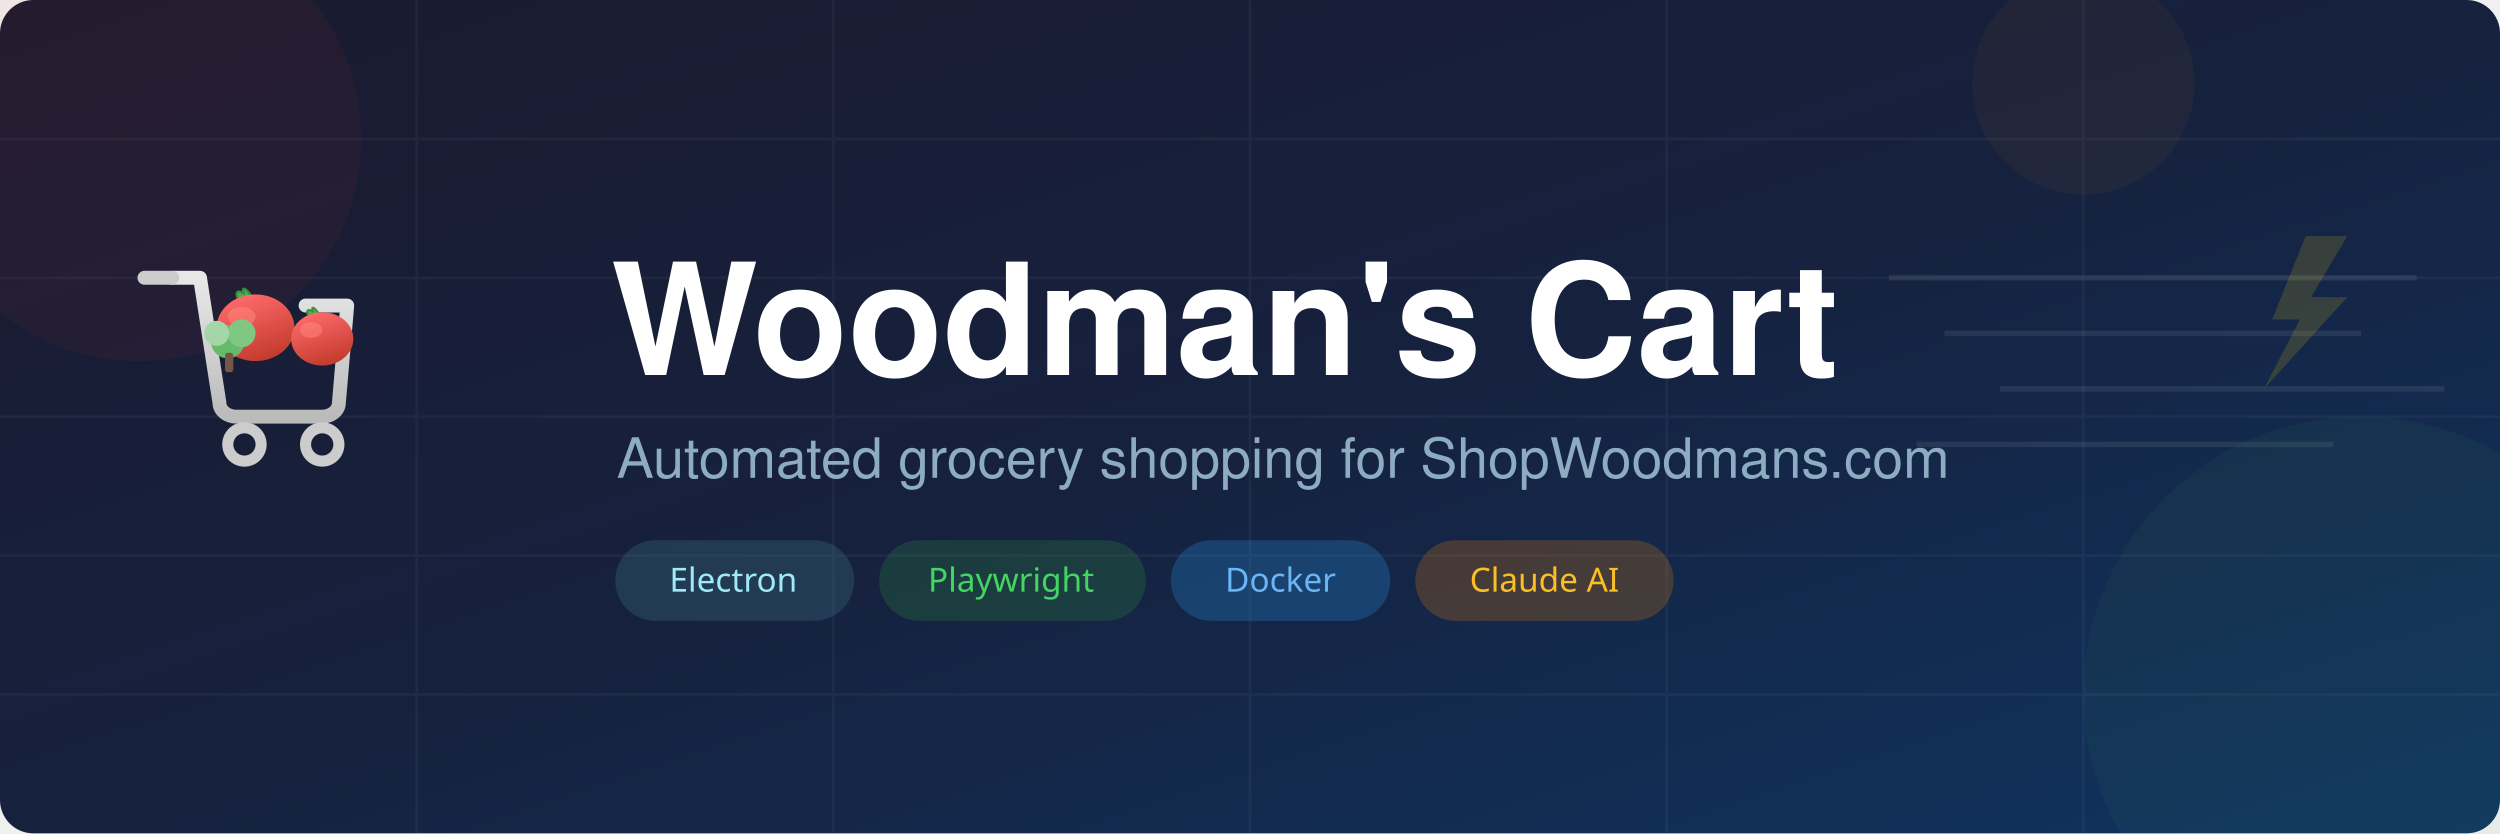
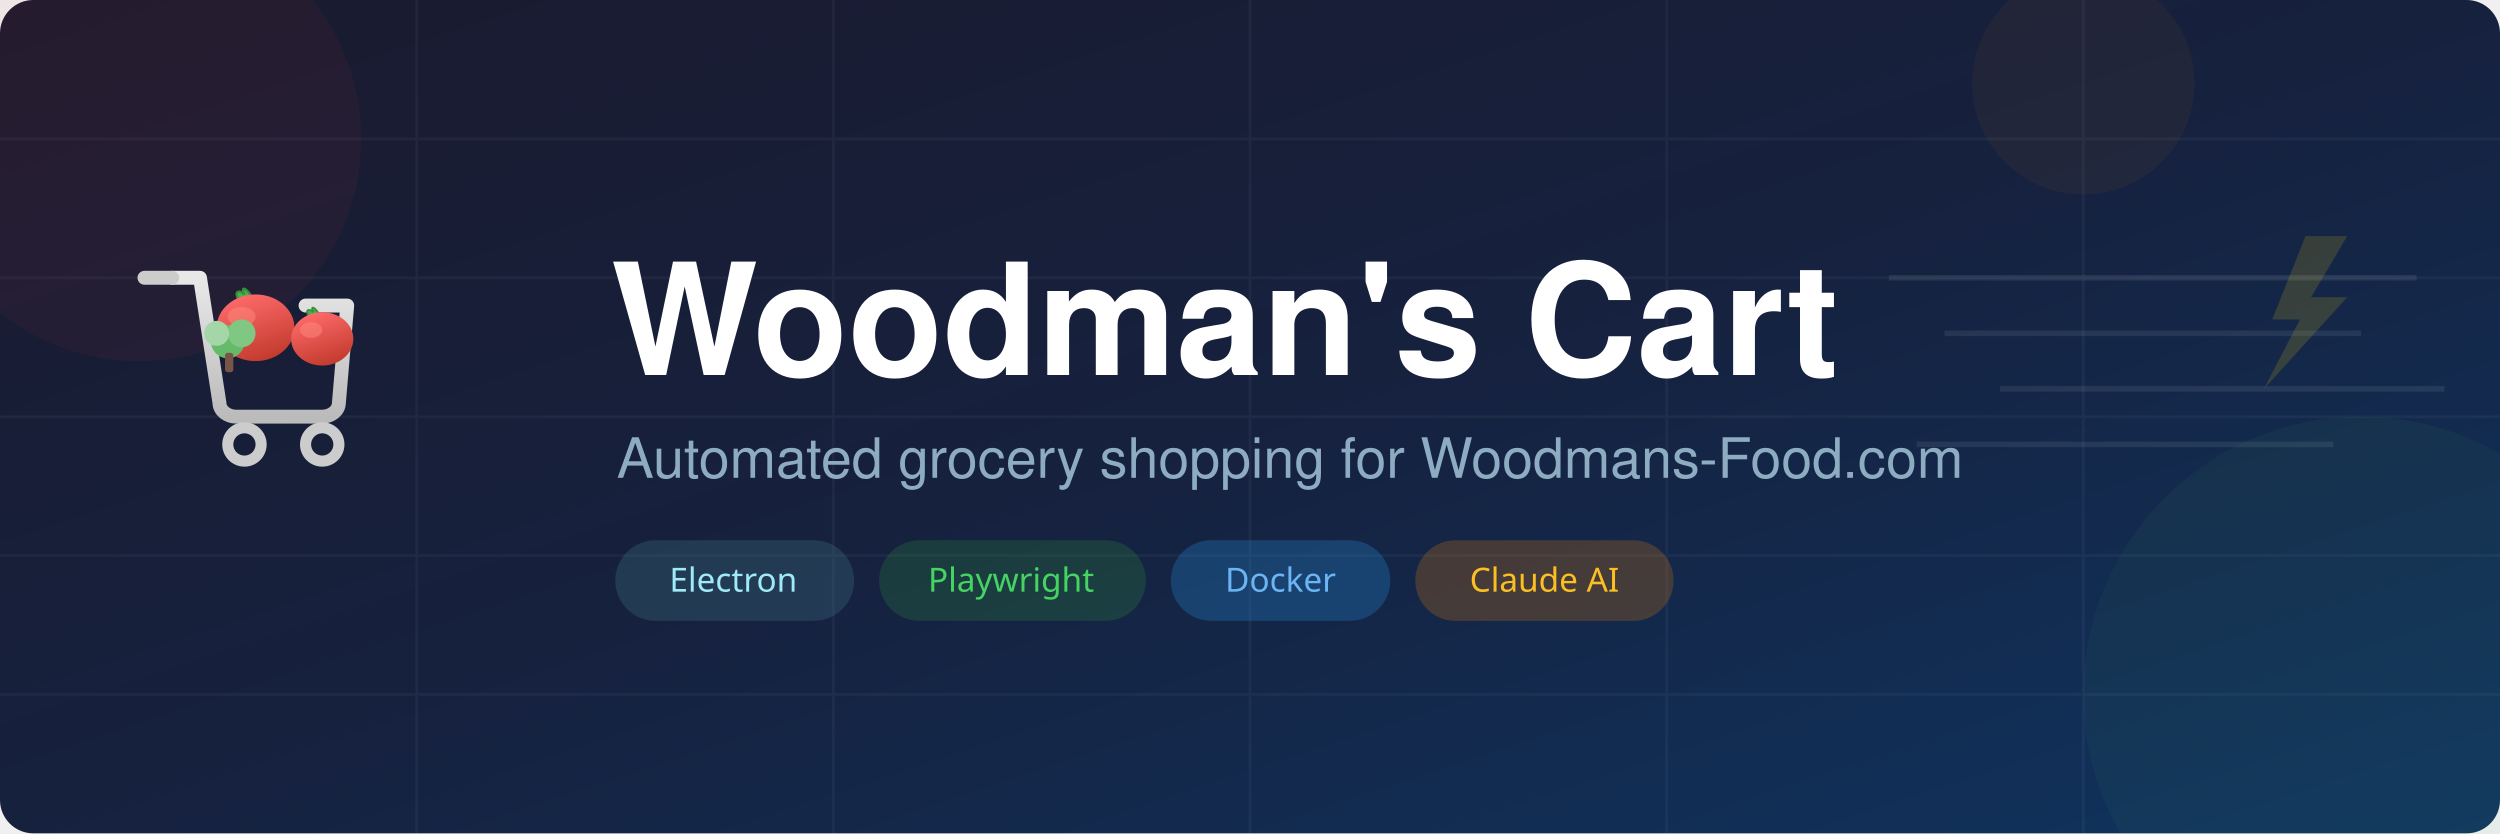
<svg xmlns="http://www.w3.org/2000/svg" viewBox="0 0 900 300">
  <defs>
    <linearGradient id="bg" x1="0%" y1="0%" x2="100%" y2="100%">
      <stop offset="0%" style="stop-color:#1a1a2e" />
      <stop offset="50%" style="stop-color:#16213e" />
      <stop offset="100%" style="stop-color:#0f3460" />
    </linearGradient>
    <linearGradient id="tomato-shine" x1="30%" y1="0%" x2="70%" y2="100%">
      <stop offset="0%" style="stop-color:#ff6b6b" />
      <stop offset="100%" style="stop-color:#c0392b" />
    </linearGradient>
    <linearGradient id="cart-grad" x1="0%" y1="0%" x2="0%" y2="100%">
      <stop offset="0%" style="stop-color:#e8e8e8" />
      <stop offset="100%" style="stop-color:#bbb" />
    </linearGradient>
    <filter id="glow">
      <feGaussianBlur stdDeviation="3" result="blur" />
      <feMerge>
        <feMergeNode in="blur" />
        <feMergeNode in="SourceGraphic" />
      </feMerge>
    </filter>
    <filter id="shadow">
      <feDropShadow dx="0" dy="2" stdDeviation="4" flood-color="#000" flood-opacity="0.3" />
    </filter>
  </defs>
  <rect width="900" height="300" fill="url(#bg)" rx="12" />
  <g opacity="0.04" stroke="#fff" stroke-width="1">
    <line x1="0" y1="50" x2="900" y2="50" />
    <line x1="0" y1="100" x2="900" y2="100" />
    <line x1="0" y1="150" x2="900" y2="150" />
    <line x1="0" y1="200" x2="900" y2="200" />
    <line x1="0" y1="250" x2="900" y2="250" />
    <line x1="150" y1="0" x2="150" y2="300" />
    <line x1="300" y1="0" x2="300" y2="300" />
    <line x1="450" y1="0" x2="450" y2="300" />
    <line x1="600" y1="0" x2="600" y2="300" />
    <line x1="750" y1="0" x2="750" y2="300" />
  </g>
  <circle cx="50" cy="50" r="80" fill="#e53935" opacity="0.06" />
  <circle cx="850" cy="250" r="100" fill="#4caf50" opacity="0.06" />
  <circle cx="750" cy="30" r="40" fill="#ff9800" opacity="0.05" />
  <g transform="translate(100, 90)" filter="shadow">
    <path d="M10,20 L25,20 L22,55 C22,58 19,60 16,60 L-15,60 C-18,60 -21,58 -21,55 L-28,10 L-38,10" fill="none" stroke="url(#cart-grad)" stroke-width="5" stroke-linecap="round" stroke-linejoin="round" />
    <circle cx="-12" cy="70" r="6" fill="none" stroke="#ccc" stroke-width="4" />
    <circle cx="16" cy="70" r="6" fill="none" stroke="#ccc" stroke-width="4" />
    <path d="M-38,10 L-48,10" stroke="#ccc" stroke-width="5" stroke-linecap="round" />
    <g transform="translate(-8, 28)">
      <path d="M0,-8 C-2,-14 -6,-16 -4,-12 C-6,-14 -8,-13 -6,-10" fill="#4caf50" stroke="#388e3c" stroke-width="0.8" />
      <rect x="-1" y="-9" width="2" height="5" rx="1" fill="#795548" />
      <ellipse cx="0" cy="0" rx="14" ry="12" fill="url(#tomato-shine)" />
      <ellipse cx="-5" cy="-4" rx="5" ry="3.5" fill="#ff8a80" opacity="0.5" />
    </g>
    <g transform="translate(16, 32) scale(0.8)">
      <path d="M0,-8 C-2,-14 -6,-16 -4,-12 C-6,-14 -8,-13 -6,-10" fill="#4caf50" stroke="#388e3c" stroke-width="0.8" />
      <rect x="-1" y="-9" width="2" height="5" rx="1" fill="#795548" />
      <ellipse cx="0" cy="0" rx="14" ry="12" fill="url(#tomato-shine)" />
      <ellipse cx="-5" cy="-4" rx="5" ry="3.5" fill="#ff8a80" opacity="0.5" />
    </g>
    <g transform="translate(-18, 35)">
      <circle cx="0" cy="-2" r="6" fill="#66bb6a" />
      <circle cx="5" cy="-5" r="5" fill="#81c784" />
      <circle cx="-4" cy="-5" r="4.5" fill="#a5d6a7" />
      <rect x="-1" y="2" width="3" height="7" rx="1" fill="#795548" />
    </g>
  </g>
  <text x="220" y="135" font-family="'Segoe UI', Helvetica, Arial, sans-serif" font-size="56" font-weight="700" fill="#ffffff" filter="glow">
    Woodman's Cart
  </text>
  <text x="222" y="172" font-family="'Segoe UI', Helvetica, Arial, sans-serif" font-size="20" fill="#8eacc1" font-weight="300">
-     Automated grocery shopping for ShopWoodmans.com
+     Automated grocery shopping for Woodmans-Food.com
  </text>
  <g transform="translate(222, 195)">
    <rect x="0" y="0" width="85" height="28" rx="14" fill="#47848f" opacity="0.25" stroke="#47848f" stroke-width="1" />
    <text x="42" y="18" font-family="'Segoe UI', monospace" font-size="12" fill="#9feaf9" text-anchor="middle">Electron</text>
    <rect x="95" y="0" width="95" height="28" rx="14" fill="#2d8c3c" opacity="0.25" stroke="#2d8c3c" stroke-width="1" />
    <text x="142" y="18" font-family="'Segoe UI', monospace" font-size="12" fill="#45d463" text-anchor="middle">Playwright</text>
    <rect x="200" y="0" width="78" height="28" rx="14" fill="#2496ed" opacity="0.25" stroke="#2496ed" stroke-width="1" />
    <text x="239" y="18" font-family="'Segoe UI', monospace" font-size="12" fill="#6cb5f5" text-anchor="middle">Docker</text>
    <rect x="288" y="0" width="92" height="28" rx="14" fill="#d97706" opacity="0.25" stroke="#d97706" stroke-width="1" />
    <text x="334" y="18" font-family="'Segoe UI', monospace" font-size="12" fill="#fbbf24" text-anchor="middle">Claude AI</text>
  </g>
  <g opacity="0.08" stroke="#fff" stroke-width="2">
    <line x1="680" y1="100" x2="870" y2="100" />
    <line x1="700" y1="120" x2="850" y2="120" />
    <line x1="720" y1="140" x2="880" y2="140" />
    <line x1="690" y1="160" x2="840" y2="160" />
  </g>
  <g transform="translate(810, 85)" opacity="0.15">
    <polygon points="20,0 8,30 18,30 5,55 35,22 22,22 35,0" fill="#ffd700" />
  </g>
</svg>
